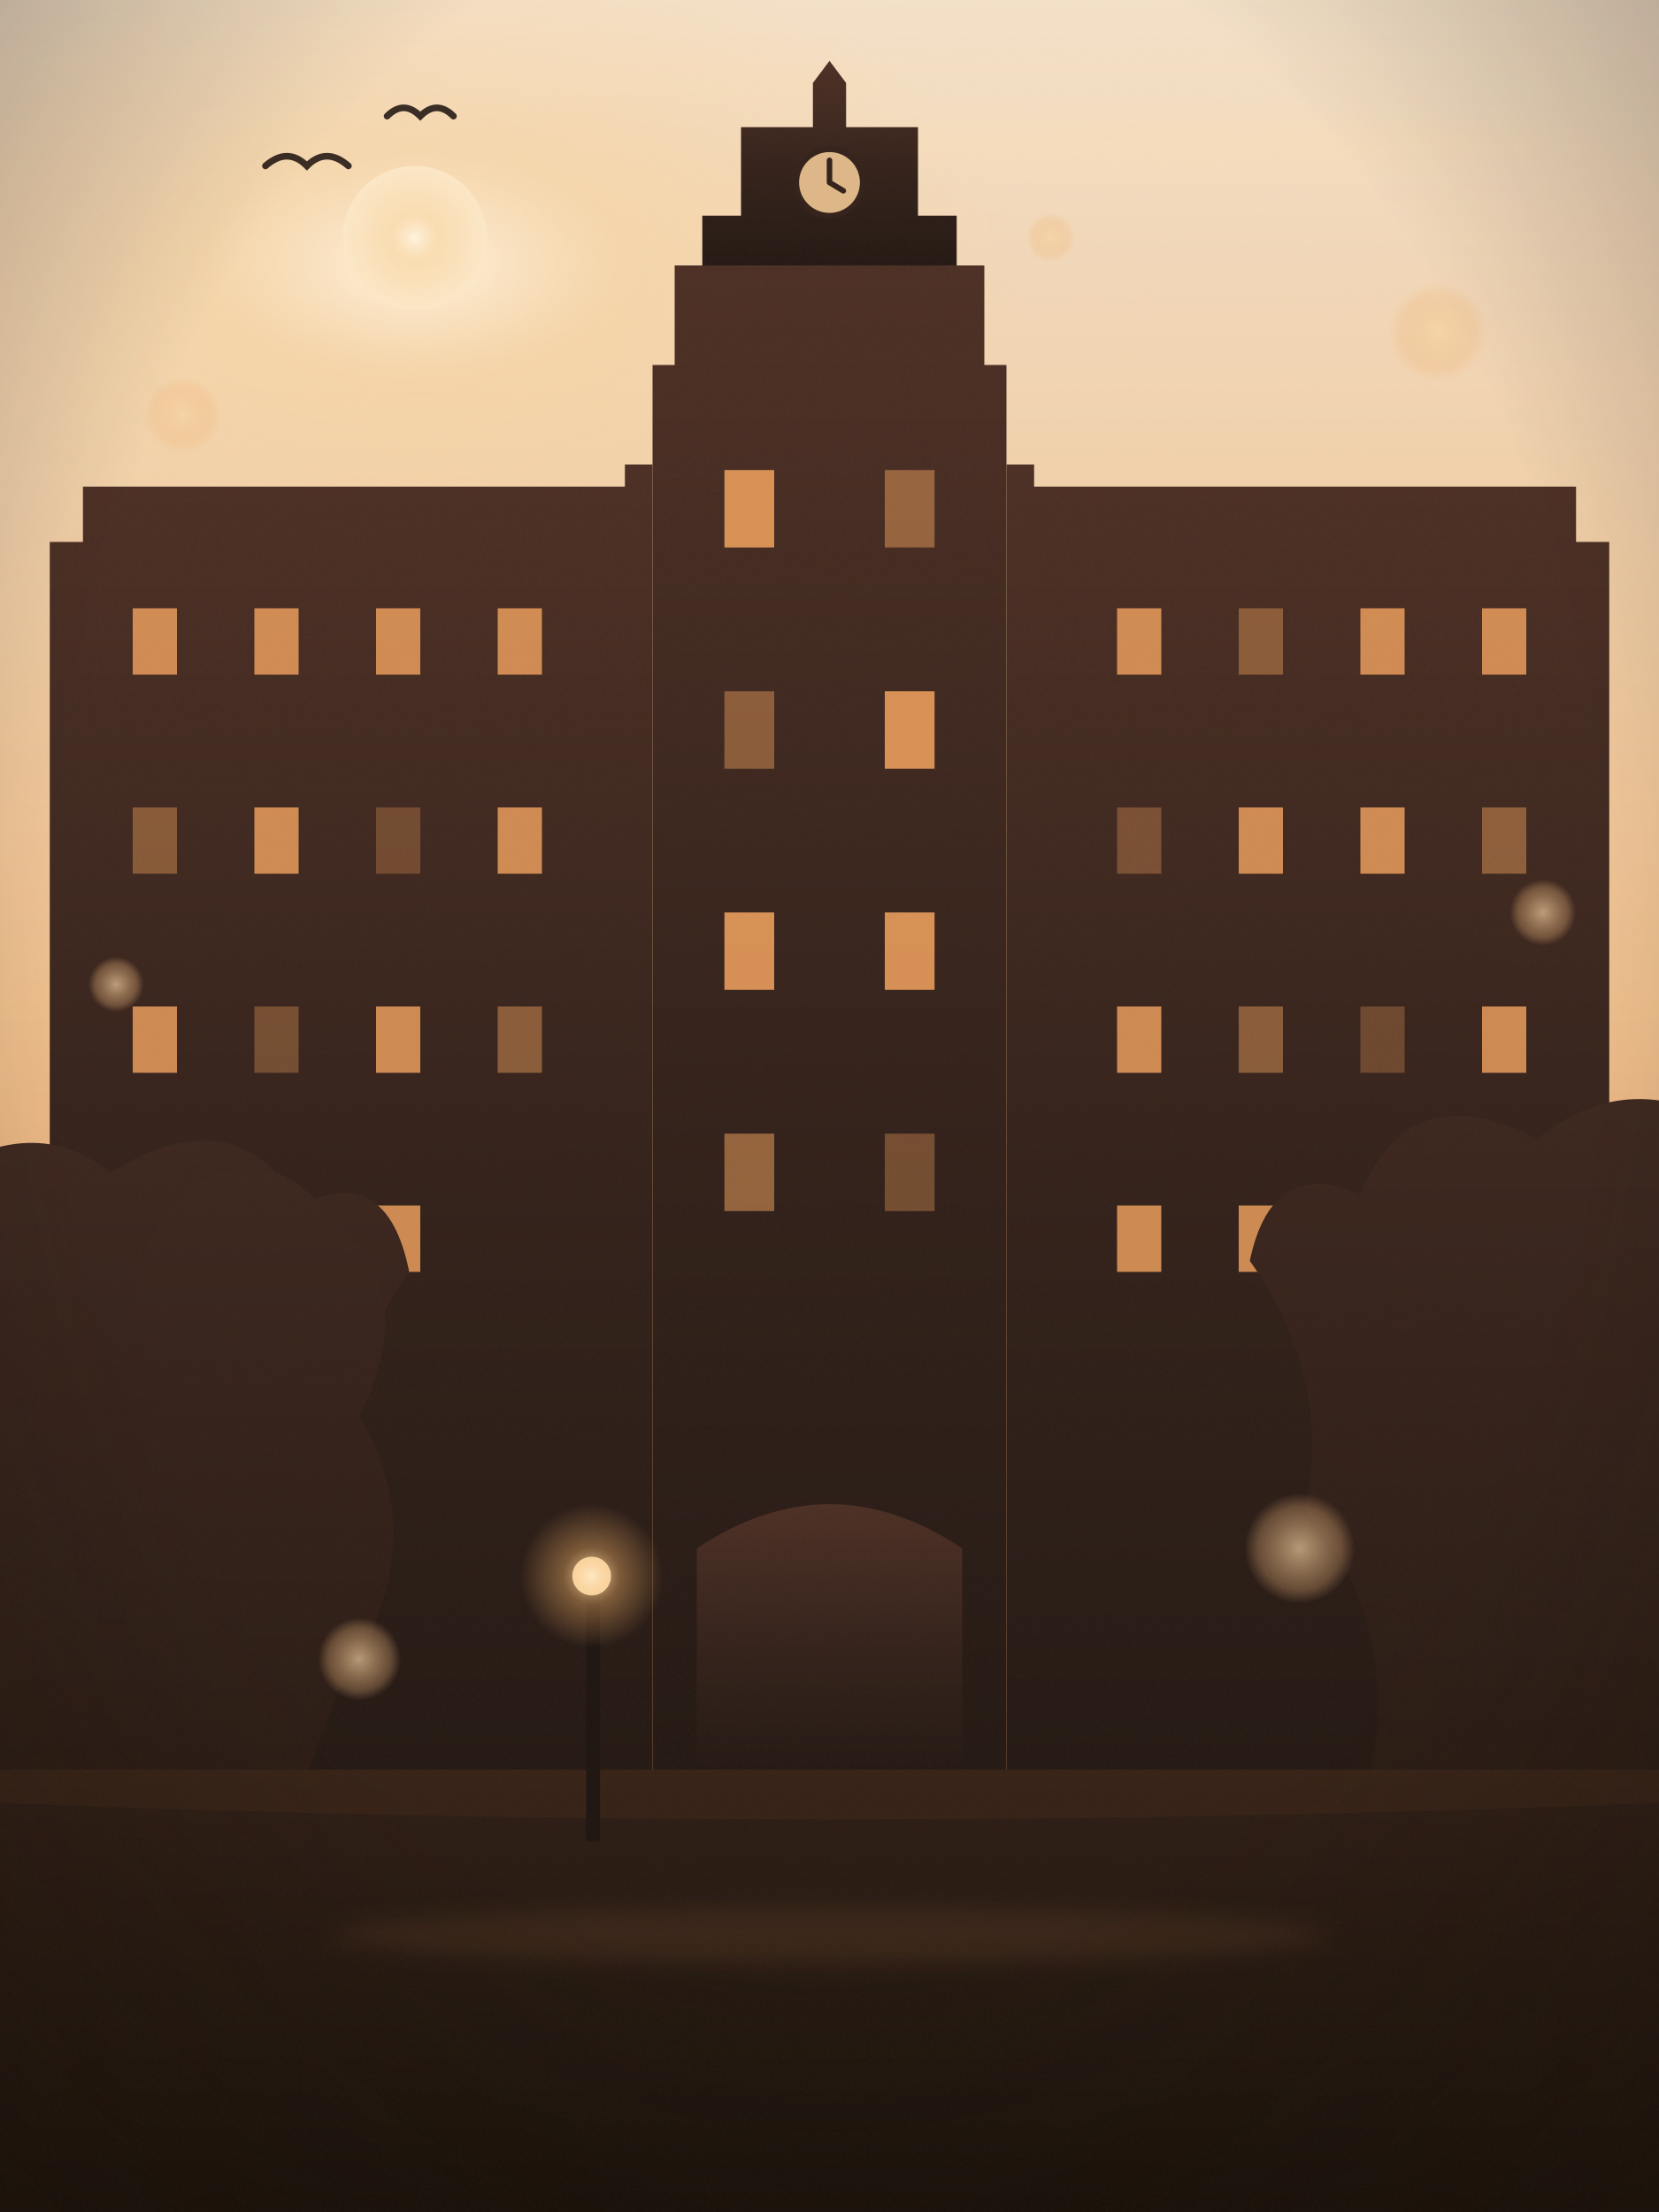
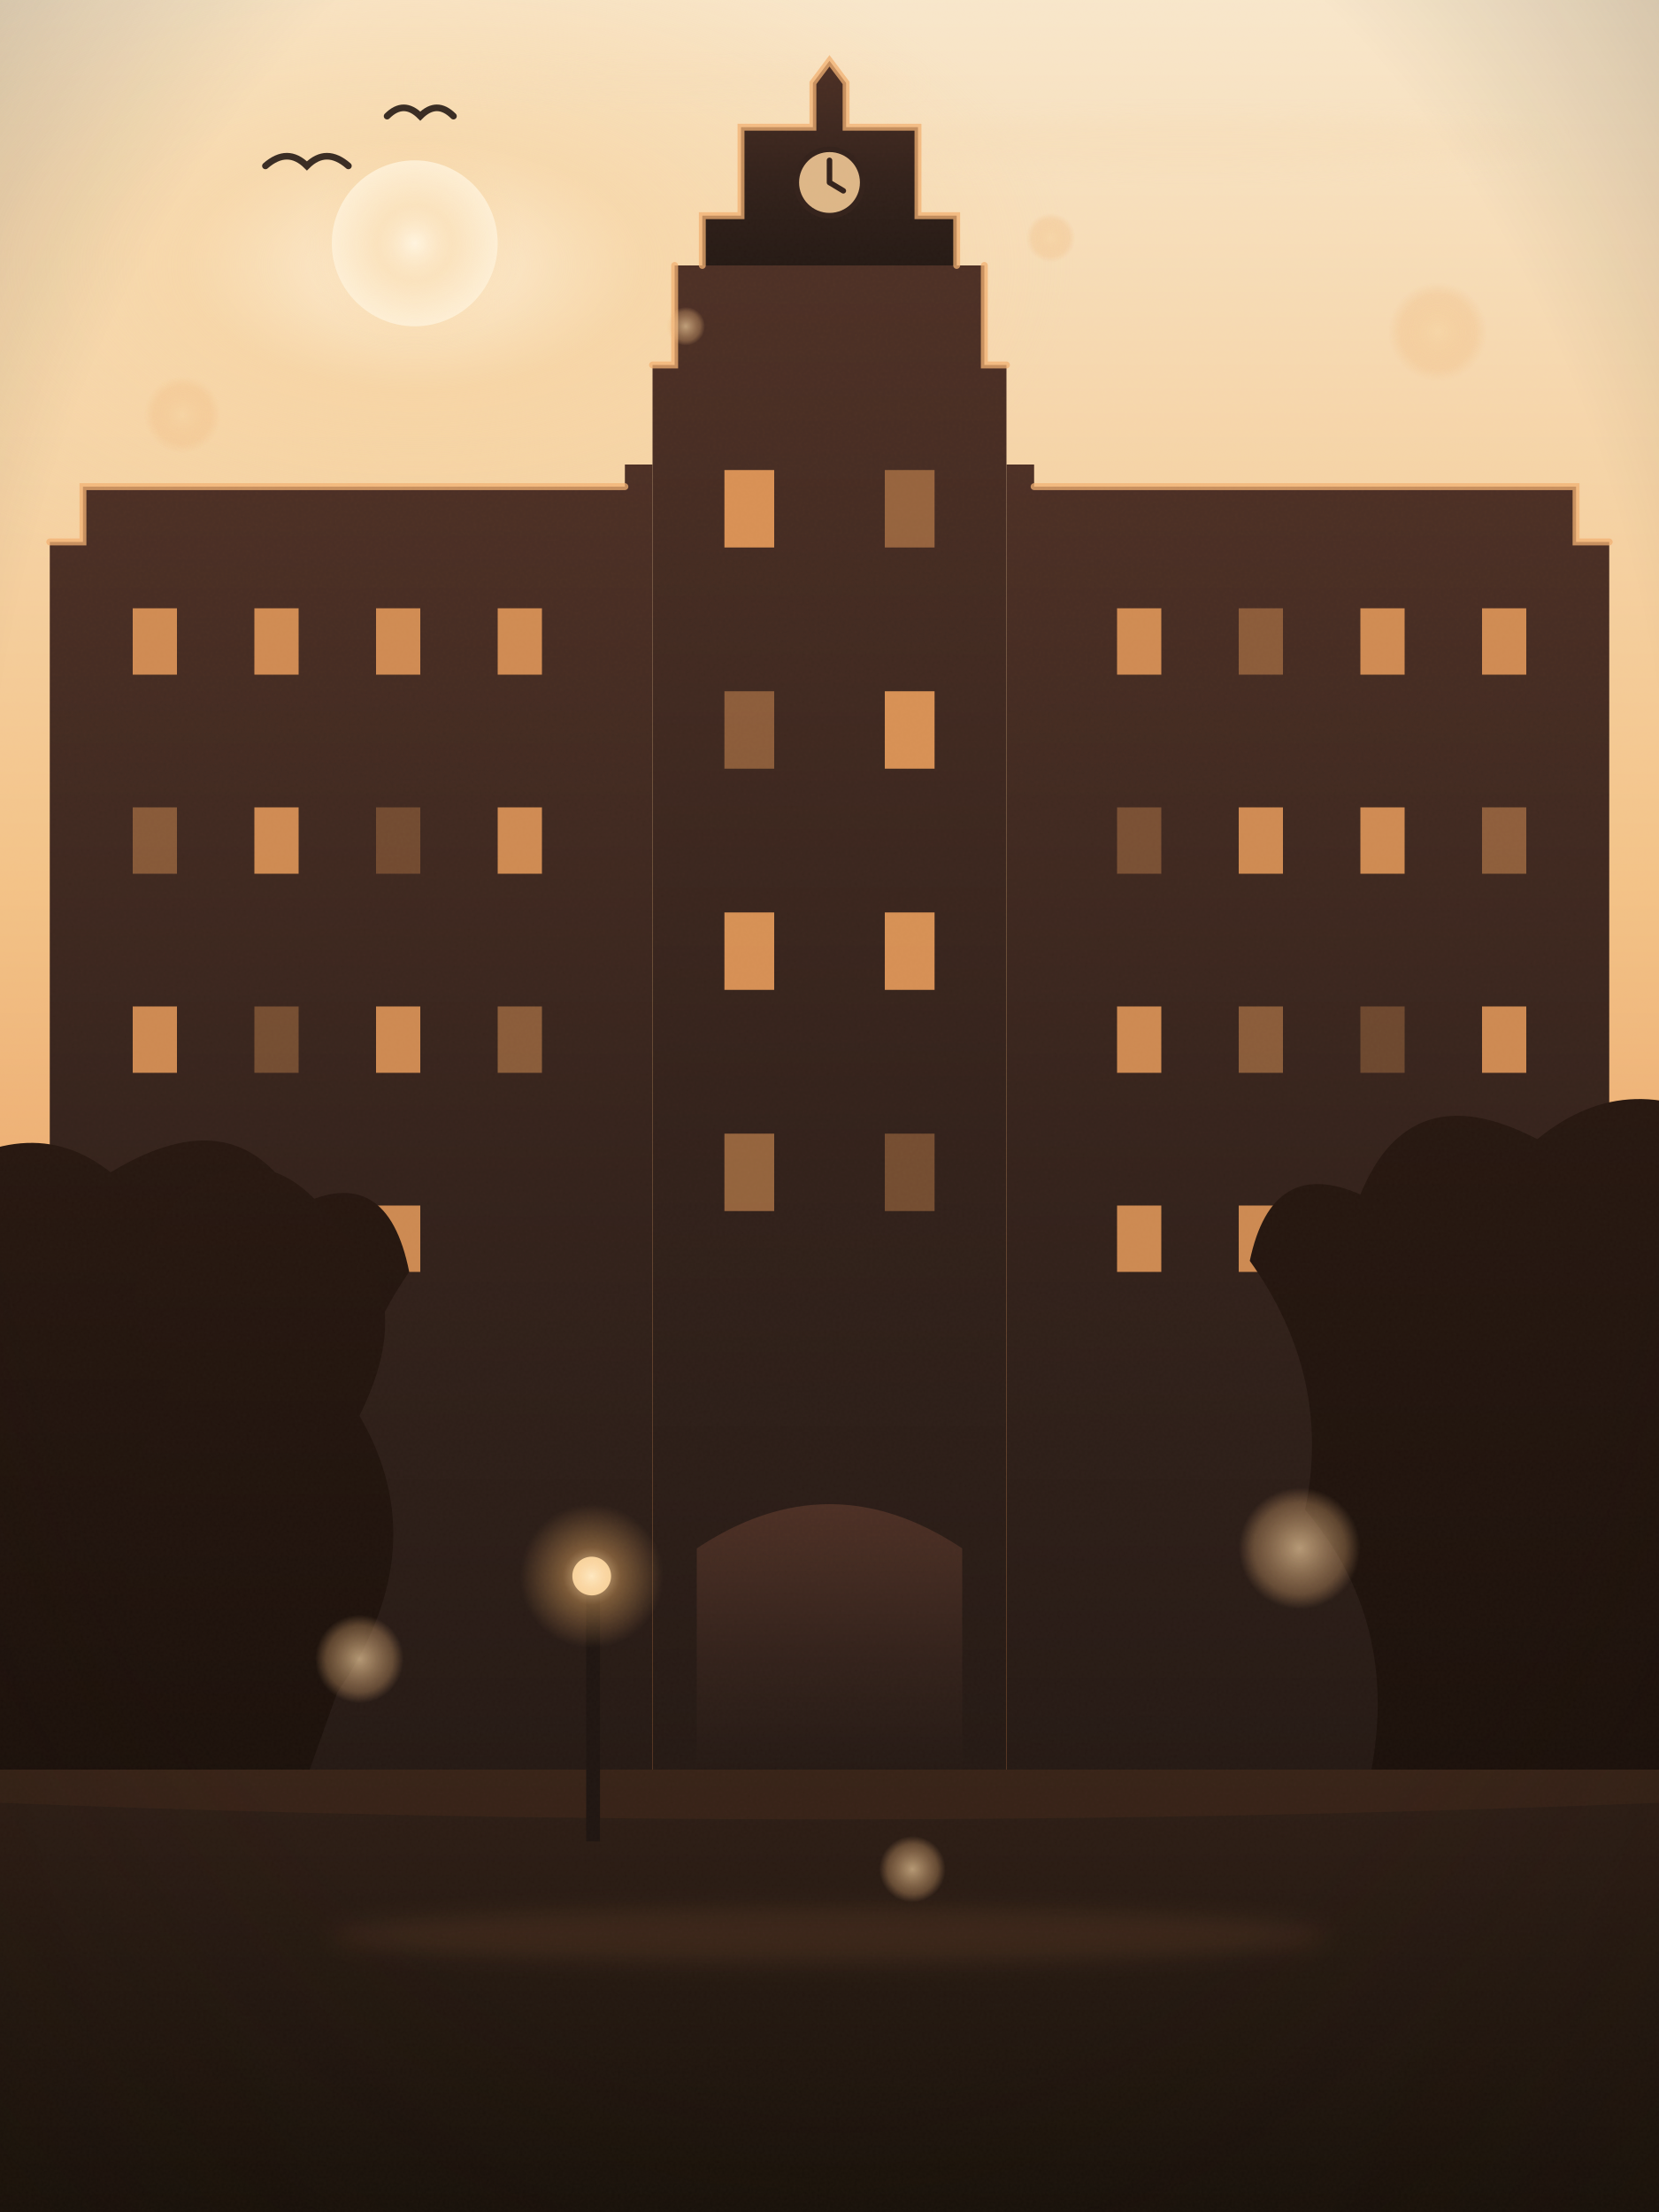
<svg xmlns="http://www.w3.org/2000/svg" viewBox="0 0 600 800" width="600" height="800">
  <defs>
    <linearGradient id="sky" x1="0" y1="0" x2="0" y2="1">
-       <stop offset="0" stop-color="#F3E0C8" />
-       <stop offset="0.45" stop-color="#EDBE8C" />
-       <stop offset="0.8" stop-color="#DE9260" />
-       <stop offset="1" stop-color="#C86A3E" />
+       <stop offset="0" stop-color="#F8E7CB" />
+       <stop offset="0.4" stop-color="#F3C287" />
+       <stop offset="0.75" stop-color="#E48F52" />
+       <stop offset="1" stop-color="#C05A32" />
    </linearGradient>
    <radialGradient id="sunGlow" cx="0.5" cy="0.5" r="0.5">
      <stop offset="0" stop-color="#FFF4DF" stop-opacity="0.95" />
      <stop offset="0.35" stop-color="#F7D3A0" stop-opacity="0.55" />
      <stop offset="1" stop-color="#F7D3A0" stop-opacity="0" />
    </radialGradient>
    <linearGradient id="bldg" x1="0" y1="0" x2="0" y2="1">
      <stop offset="0" stop-color="#4C2F24" />
      <stop offset="0.55" stop-color="#33211A" />
      <stop offset="1" stop-color="#241813" />
    </linearGradient>
    <linearGradient id="treeInk" x1="0" y1="0" x2="0" y2="1">
-       <stop offset="0" stop-color="#3C261E" />
-       <stop offset="1" stop-color="#20150F" />
+       <stop offset="0" stop-color="#26160F" />
+       <stop offset="1" stop-color="#140C07" />
    </linearGradient>
    <linearGradient id="ground" x1="0" y1="0" x2="0" y2="1">
      <stop offset="0" stop-color="#2E1D15" />
      <stop offset="1" stop-color="#171009" />
    </linearGradient>
    <radialGradient id="vign" cx="0.5" cy="0.42" r="0.75">
-       <stop offset="0.62" stop-color="#1A0F08" stop-opacity="0" />
-       <stop offset="1" stop-color="#1A0F08" stop-opacity="0.38" />
+       <stop offset="0.68" stop-color="#1A0F08" stop-opacity="0" />
+       <stop offset="1" stop-color="#1A0F08" stop-opacity="0.26" />
    </radialGradient>
    <radialGradient id="bokeh" cx="0.5" cy="0.5" r="0.5">
      <stop offset="0" stop-color="#F6D3A2" stop-opacity="0.8" />
      <stop offset="0.75" stop-color="#F0B87E" stop-opacity="0.35" />
      <stop offset="1" stop-color="#F0B87E" stop-opacity="0" />
    </radialGradient>
    <radialGradient id="lampGlow" cx="0.5" cy="0.5" r="0.5">
      <stop offset="0" stop-color="#FFE9C2" stop-opacity="0.9" />
      <stop offset="0.4" stop-color="#F2B268" stop-opacity="0.4" />
      <stop offset="1" stop-color="#F2B268" stop-opacity="0" />
    </radialGradient>
    <filter id="soft" x="-40%" y="-40%" width="180%" height="180%">
      <feGaussianBlur stdDeviation="4" />
    </filter>
    <filter id="grain">
      <feTurbulence type="fractalNoise" baseFrequency="0.9" numOctaves="2" stitchTiles="stitch" result="n" />
      <feColorMatrix in="n" type="matrix" values="0 0 0 0 0.9  0 0 0 0 0.8  0 0 0 0 0.65  0 0 0 0.05 0" />
    </filter>
  </defs>
  <rect width="600" height="800" fill="url(#sky)" />
-   <ellipse cx="150" cy="96" rx="220" ry="120" fill="url(#sunGlow)" />
-   <circle cx="150" cy="86" r="26" fill="#FBE7C6" />
-   <circle cx="150" cy="86" r="26" fill="url(#sunGlow)" />
+   <ellipse cx="150" cy="96" rx="240" ry="130" fill="url(#sunGlow)" />
+   <circle cx="150" cy="88" r="30" fill="#FFF6E2" />
+   <circle cx="150" cy="88" r="40" fill="url(#sunGlow)" />
  <ellipse cx="430" cy="52" rx="130" ry="9" fill="#F6DCB8" opacity="0.5" filter="url(#soft)" />
  <ellipse cx="240" cy="30" rx="90" ry="6" fill="#F6DCB8" opacity="0.4" filter="url(#soft)" />
  <g fill="url(#bldg)">
    <path d="M300 22 L306 30 L306 46 L332 46 L332 78 L346 78 L346 96 L254 96 L254 78 L268 78 L268 46 L294 46 L294 30 Z" />
    <path d="M244 96 L356 96 L356 132 L364 132 L364 640 L236 640 L236 132 L244 132 Z" />
    <path d="M236 168 L236 640 L18 640 L18 196 L30 196 L30 176 L226 176 L226 168 Z" />
    <path d="M364 168 L364 640 L582 640 L582 196 L570 196 L570 176 L374 176 L374 168 Z" />
    <path d="M252 640 L252 560 Q300 528 348 560 L348 640 Z" />
+   </g>
+   <g stroke="#F2B071" stroke-width="2.5" fill="none" opacity="0.75" stroke-linecap="round">
+     <path d="M254 96 L254 78 L268 78 L268 46 L294 46 L294 30 L300 22 L306 30 L306 46 L332 46 L332 78 L346 78 L346 96" />
+     <path d="M244 96 L244 132 L236 132 M356 96 L356 132 L364 132" />
+     <path d="M18 196 L30 196 L30 176 L226 176 M374 176 L570 176 L570 196 L582 196" />
  </g>
  <circle cx="300" cy="66" r="12" fill="#EFC694" opacity="0.9" />
  <circle cx="300" cy="66" r="12" fill="none" stroke="#33211A" stroke-width="2" />
  <path d="M300 66 L300 58 M300 66 L305 69" stroke="#33211A" stroke-width="2" stroke-linecap="round" />
  <g fill="#E89B5A">
    <g opacity="0.85">
      <rect x="48" y="220" width="16" height="24" />
      <rect x="92" y="220" width="16" height="24" />
      <rect x="136" y="220" width="16" height="24" />
      <rect x="180" y="220" width="16" height="24" />
      <rect x="48" y="292" width="16" height="24" opacity="0.5" />
      <rect x="92" y="292" width="16" height="24" />
      <rect x="136" y="292" width="16" height="24" opacity="0.35" />
      <rect x="180" y="292" width="16" height="24" />
      <rect x="48" y="364" width="16" height="24" />
      <rect x="92" y="364" width="16" height="24" opacity="0.4" />
      <rect x="136" y="364" width="16" height="24" />
      <rect x="180" y="364" width="16" height="24" opacity="0.55" />
      <rect x="48" y="436" width="16" height="24" opacity="0.45" />
      <rect x="92" y="436" width="16" height="24" />
      <rect x="136" y="436" width="16" height="24" />
    </g>
    <g opacity="0.85">
      <rect x="404" y="220" width="16" height="24" />
      <rect x="448" y="220" width="16" height="24" opacity="0.5" />
      <rect x="492" y="220" width="16" height="24" />
      <rect x="536" y="220" width="16" height="24" />
      <rect x="404" y="292" width="16" height="24" opacity="0.4" />
      <rect x="448" y="292" width="16" height="24" />
      <rect x="492" y="292" width="16" height="24" />
      <rect x="536" y="292" width="16" height="24" opacity="0.55" />
      <rect x="404" y="364" width="16" height="24" />
      <rect x="448" y="364" width="16" height="24" opacity="0.55" />
      <rect x="492" y="364" width="16" height="24" opacity="0.35" />
      <rect x="536" y="364" width="16" height="24" />
      <rect x="404" y="436" width="16" height="24" />
      <rect x="448" y="436" width="16" height="24" />
      <rect x="536" y="436" width="16" height="24" opacity="0.45" />
    </g>
    <g opacity="0.9">
      <rect x="262" y="170" width="18" height="28" />
      <rect x="320" y="170" width="18" height="28" opacity="0.55" />
      <rect x="262" y="250" width="18" height="28" opacity="0.5" />
      <rect x="320" y="250" width="18" height="28" />
      <rect x="262" y="330" width="18" height="28" />
      <rect x="320" y="330" width="18" height="28" />
      <rect x="262" y="410" width="18" height="28" opacity="0.6" />
      <rect x="320" y="410" width="18" height="28" opacity="0.4" />
    </g>
  </g>
  <g fill="url(#treeInk)">
    <path d="M-30 760 L-30 430 Q10 400 40 424 Q86 396 108 436 Q140 420 148 460 Q120 500 128 548 Q96 588 104 640 L84 640 L84 760 Z" />
    <path d="M630 760 L630 410 Q590 384 556 412 Q510 388 492 432 Q460 418 452 456 Q482 498 472 546 Q506 586 496 640 L518 640 L518 760 Z" />
    <path d="M60 640 Q30 560 62 500 Q34 470 66 432 Q98 408 122 444 Q152 468 130 512 Q158 560 122 612 L112 640 L118 760 L74 760 L82 640 Z" />
  </g>
  <rect x="0" y="640" width="600" height="160" fill="url(#ground)" />
  <path d="M0 640 L600 640 L600 652 Q300 664 0 652 Z" fill="#3A2417" opacity="0.7" />
  <ellipse cx="300" cy="700" rx="180" ry="10" fill="#C97E4C" opacity="0.12" filter="url(#soft)" />
  <g>
    <rect x="212" y="576" width="5" height="90" fill="#1E1410" />
    <circle cx="214" cy="570" r="7" fill="#FBE3B8" />
    <circle cx="214" cy="570" r="26" fill="url(#lampGlow)" />
  </g>
  <g opacity="0.85">
    <circle cx="66" cy="150" r="14" fill="url(#bokeh)" />
    <circle cx="520" cy="120" r="18" fill="url(#bokeh)" />
-     <circle cx="558" cy="330" r="12" fill="url(#bokeh)" />
-     <circle cx="42" cy="356" r="10" fill="url(#bokeh)" />
-     <circle cx="470" cy="560" r="20" fill="url(#bokeh)" />
-     <circle cx="130" cy="600" r="15" fill="url(#bokeh)" />
+     <circle cx="470" cy="560" r="22" fill="url(#bokeh)" />
+     <circle cx="130" cy="600" r="16" fill="url(#bokeh)" />
+     <circle cx="330" cy="676" r="12" fill="url(#bokeh)" />
    <circle cx="380" cy="86" r="9" fill="url(#bokeh)" />
+     <circle cx="248" cy="118" r="7" fill="url(#bokeh)" />
  </g>
  <g stroke="#241813" stroke-width="2.4" stroke-linecap="round" fill="none" opacity="0.9">
    <path d="M96 60 q8 -7 15 0 q7 -7 15 0" />
    <path d="M140 42 q6 -6 12 0 q6 -6 12 0" />
  </g>
  <rect width="600" height="800" fill="url(#vign)" />
  <rect width="600" height="800" filter="url(#grain)" opacity="0.5" />
</svg>
